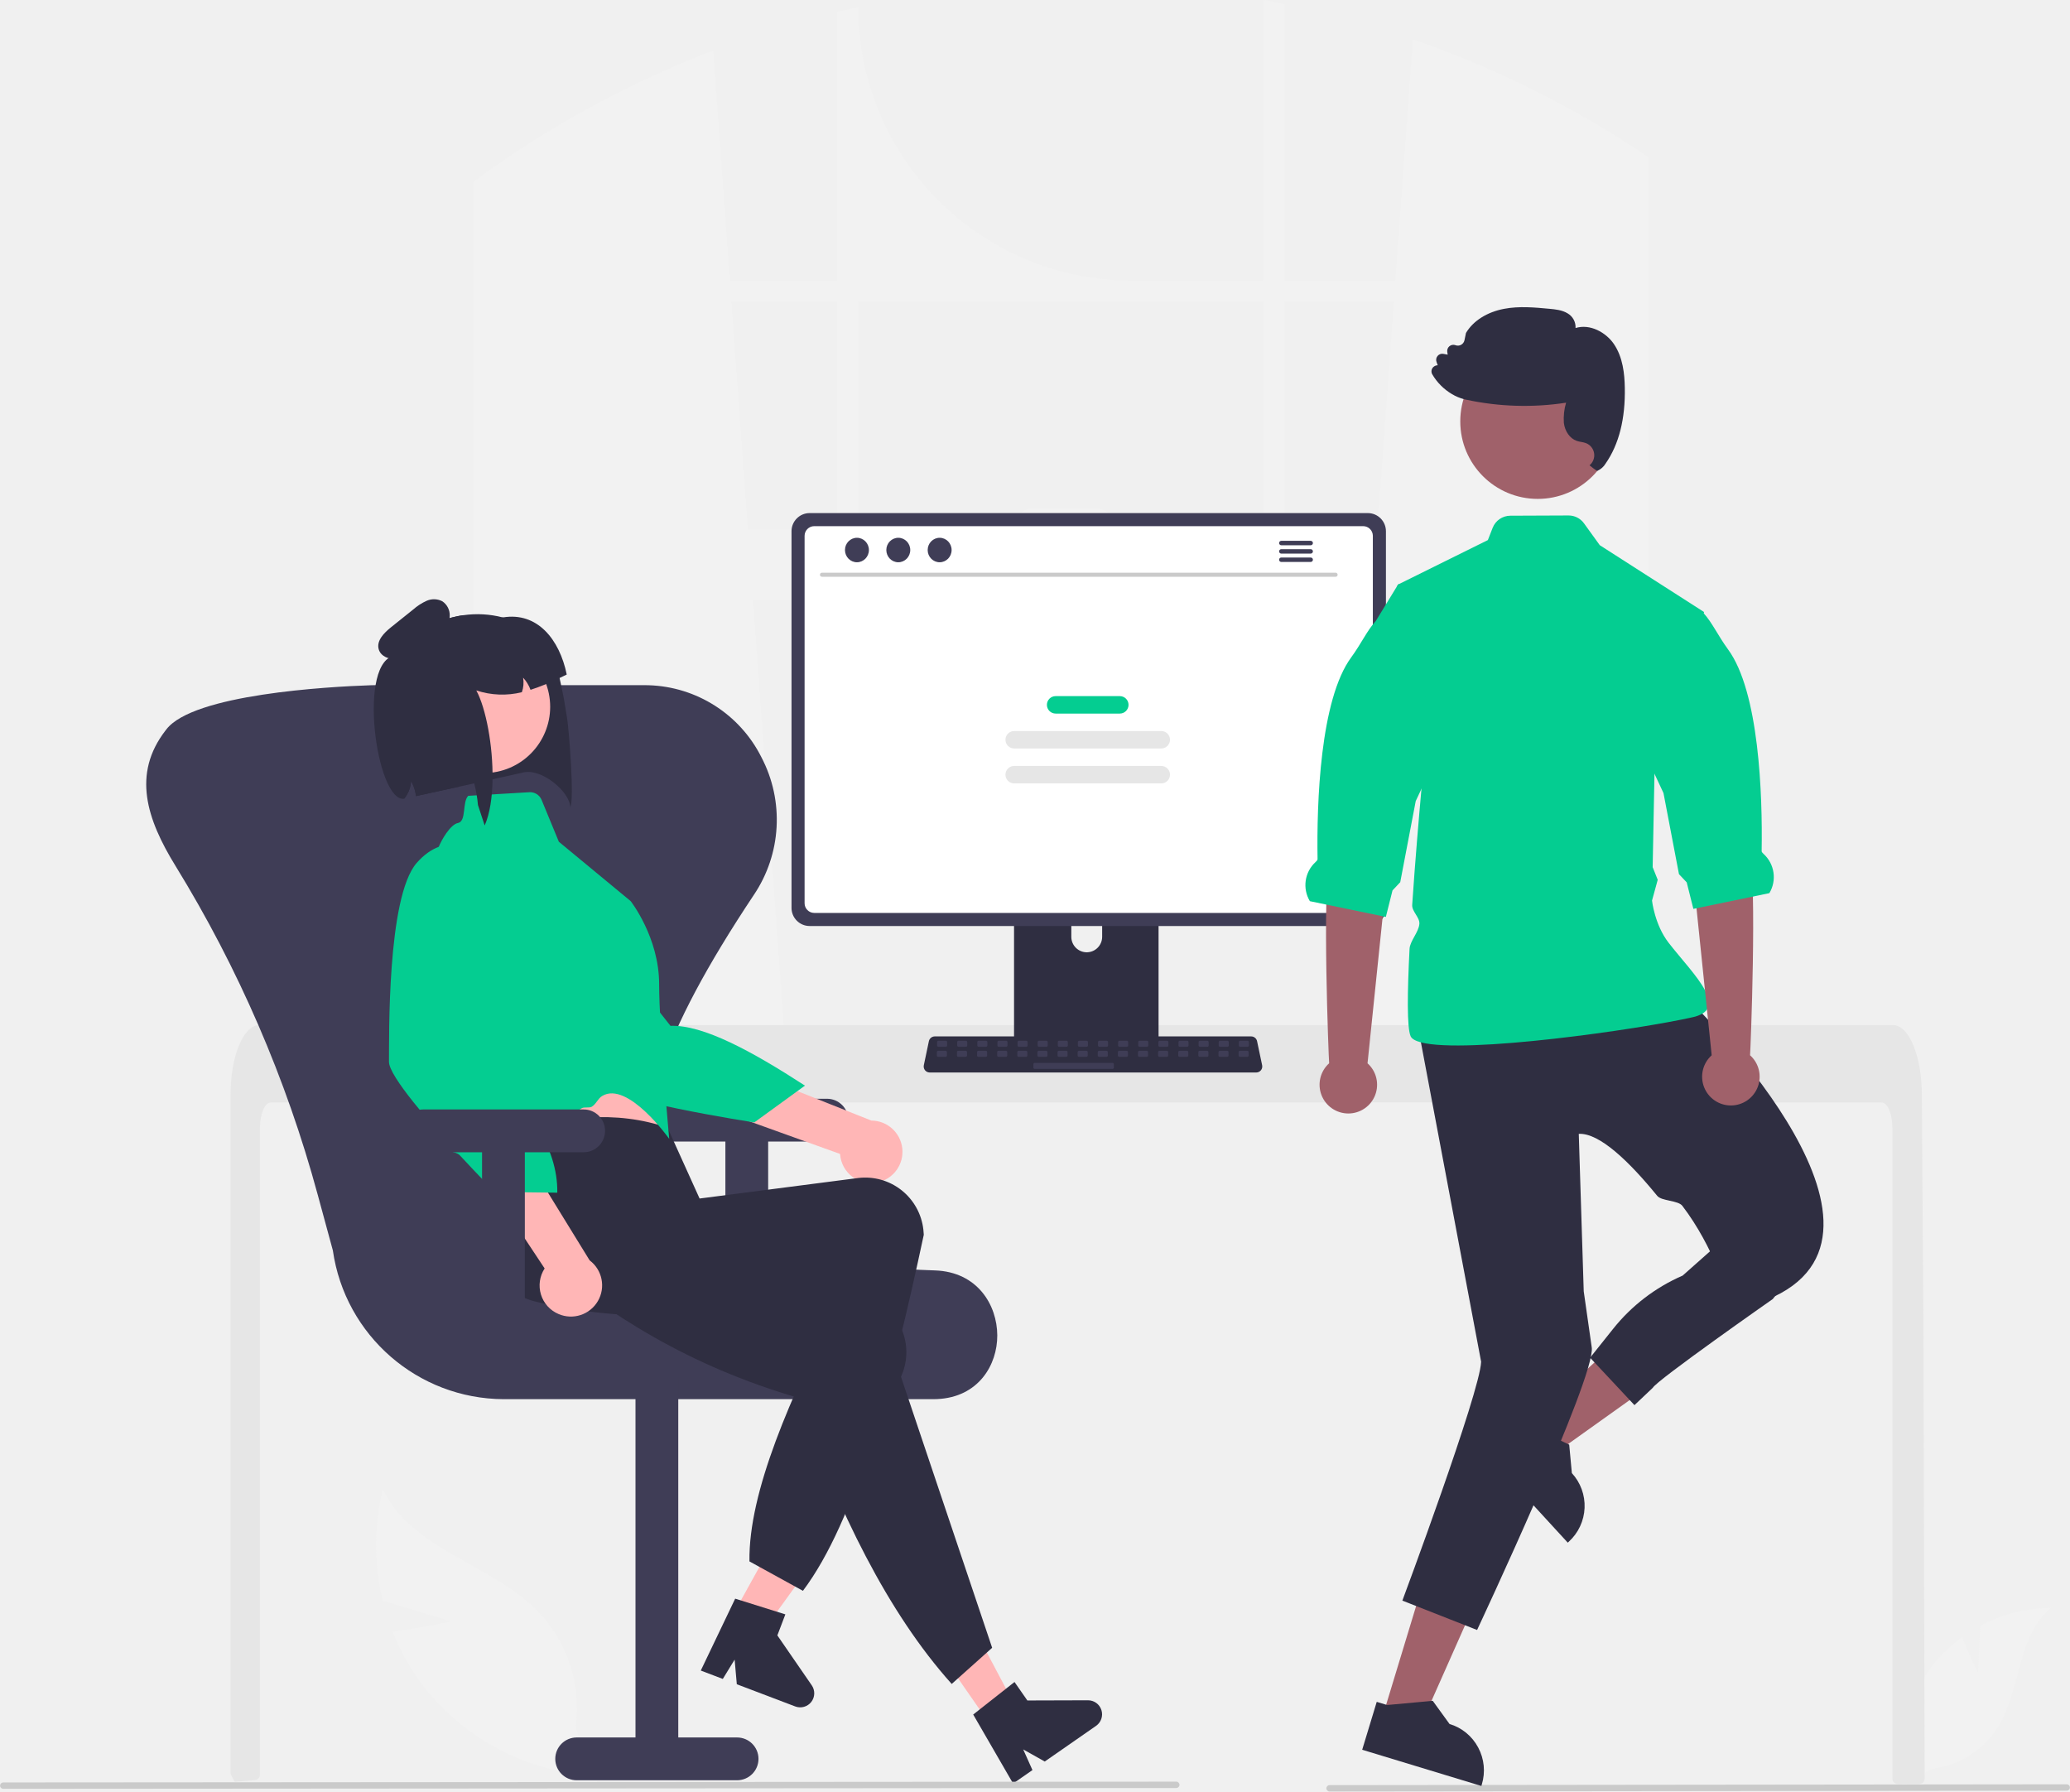
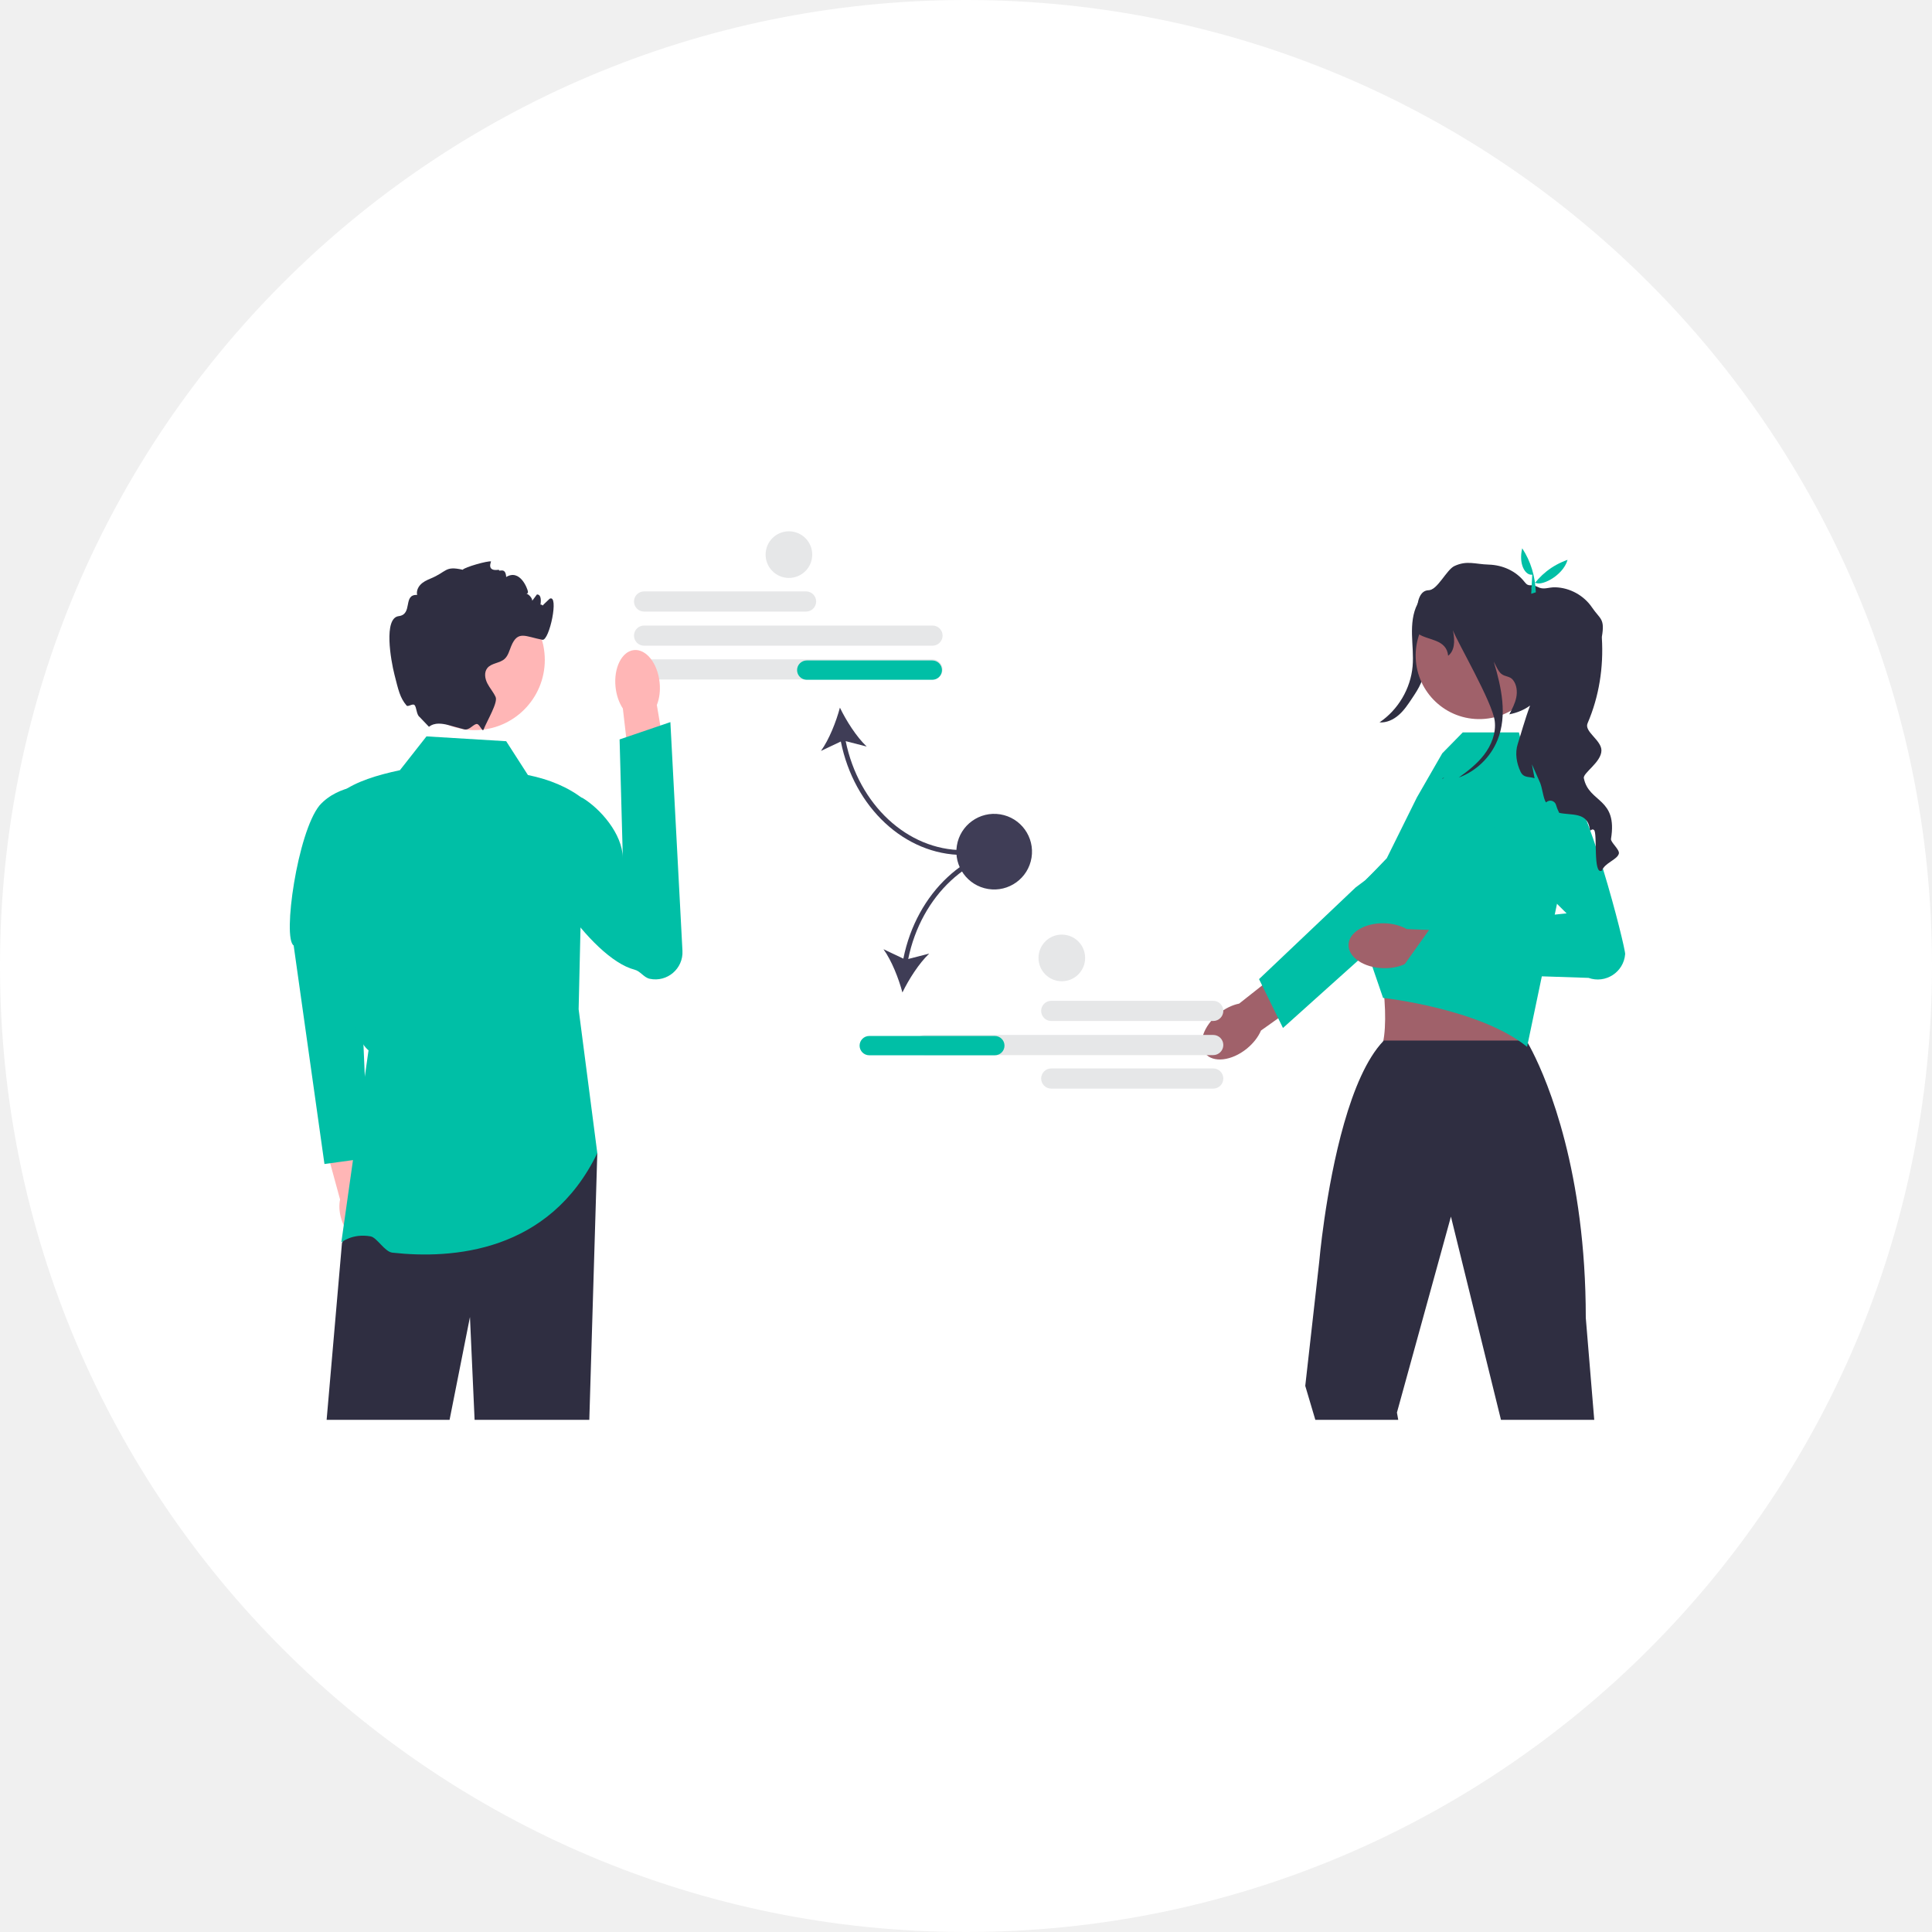
- <svg xmlns="http://www.w3.org/2000/svg" data-name="Layer 1" width="774.131" height="669.898" viewBox="0 0 774.131 669.898">
-   <path d="M824.241,170.371c-.87-.58-1.75-1.13-2.62-1.69a380.241,380.241,0,0,0-80.31-38.93l-6.54,90.22h-41.46v-103.39c-2.61-.54-5.24-1.05-7.87-1.53v104.92H636.171A102.27,102.27,0,0,1,533.901,117.701v-0c-2.64.57-5.26,1.18-7.88,1.83v100.44h-40.13l-6.23-86.03a380.858,380.858,0,0,0-81.94,43.53c-.44.3-.88.61-1.31.91-2.21,1.55-4.39,3.13-6.56,4.73v344.19h118.27l-2.09-28.95-11.5-158.95h231.59l-11.5,158.95-2.09,28.95h116.96v-353.45Q826.881,172.081,824.241,170.371Zm-298.22,142.78h-33.39l-6.17-85.3h39.56Zm159.42,0h-56.08v-1.69a6.18,6.18,0,0,0-6.19-6.18h-24.38a6.178,6.178,0,0,0-6.18,6.18v1.69h-58.71v-85.3h151.54Zm7.87,0v-85.3h40.89l-6.17,85.3Z" transform="translate(-212.9343 -115.0508)" fill="#f2f2f2" />
-   <path d="M952.684,740.6l.782-17.576a56.765,56.765,0,0,1,26.477-6.702c-12.717,10.397-11.127,30.438-19.749,44.419a34.144,34.144,0,0,1-25.038,15.779L924.514,783.035a57.215,57.215,0,0,1,12.06-46.364,55.267,55.267,0,0,1,10.157-9.437C949.279,733.954,952.684,740.6,952.684,740.6Z" transform="translate(-212.9343 -115.0508)" fill="#f2f2f2" />
-   <path d="M381.733,721.34l-25.68-7.775a86.572,86.572,0,0,1,.067-41.654c10.575,22.709,40.792,27.909,58.207,45.916a52.073,52.073,0,0,1,13.888,42.946l5.621,18.181A87.259,87.259,0,0,1,369.859,743.669a84.287,84.287,0,0,1-10.122-18.565C370.629,723.869,381.733,721.34,381.733,721.34Z" transform="translate(-212.9343 -115.0508)" fill="#f2f2f2" />
-   <path d="M932.701,780.161a2.038,2.038,0,0,1-.59,1.42,1.988,1.988,0,0,1-1.41.58h-8.04a1.993,1.993,0,0,1-2-2v-243.14c0-5.36-1.8-9.71-4.01-9.72h-602.49c-2.22.01-4.01,4.36-4.02,9.72v241.65a2.006,2.006,0,0,1-1.81,1.99c-1.62.16-3.24.3-4.85.43-.04,0-.08.01-.12.01-.88.08-1.76.14-2.64.21h-.01c-.46-.83-.9-1.68-1.35-2.53a2.088,2.088,0,0,1-.22-.93v-253.44c0-1.48.06-2.97.16-4.44a56.854,56.854,0,0,1,.75-6.02c1.69-9.29,5.51-15.58,9.85-15.6h611a4.683,4.683,0,0,1,1.84.39,7.174,7.174,0,0,1,2.27,1.59,14.071,14.071,0,0,1,2.23,3.05c2.14,3.77,3.67,9.39,4.21,15.93,0,.06.01.12.01.18.14,1.62.21,3.27.2,4.92l.14,21.43.09,12.78.27,40.1.1,14.24Z" transform="translate(-212.9343 -115.0508)" fill="#e6e6e6" />
-   <path d="M985.875,784.642l-275.75.307a1.191,1.191,0,0,1,0-2.381l275.75-.307a1.191,1.191,0,0,1,0,2.381Z" transform="translate(-212.9343 -115.0508)" fill="#cacaca" />
-   <path d="M643.602,427.312h-48.838a2.606,2.606,0,0,0-2.602,2.609v77.15H646.211v-77.15A2.607,2.607,0,0,0,643.602,427.312Zm-24.255,43.836a5.794,5.794,0,0,1-5.767-5.767v-8.899a5.767,5.767,0,0,1,11.534,0v8.899a5.794,5.794,0,0,1-5.767,5.767Z" transform="translate(-212.9343 -115.0508)" fill="#2f2e41" />
-   <path d="M724.474,306.911H515.71a6.777,6.777,0,0,0-6.766,6.766v140.875a6.773,6.773,0,0,0,6.766,6.766H724.474a6.773,6.773,0,0,0,6.766-6.766v-140.875A6.777,6.777,0,0,0,724.474,306.911Z" transform="translate(-212.9343 -115.0508)" fill="#3f3d56" />
-   <path d="M722.728,311.797H517.45a3.626,3.626,0,0,0-3.619,3.626V452.806a3.625,3.625,0,0,0,3.619,3.619H722.728a3.625,3.625,0,0,0,3.619-3.619V315.423A3.626,3.626,0,0,0,722.728,311.797Z" transform="translate(-212.9343 -115.0508)" fill="#fff" />
-   <path d="M591.995,504.603v7.443a1.458,1.458,0,0,0,1.455,1.455h51.474a1.462,1.462,0,0,0,1.455-1.455V504.603Z" transform="translate(-212.9343 -115.0508)" fill="#3f3d56" />
-   <path d="M682.747,516.091H560.618a2.247,2.247,0,0,1-2.198-2.709l1.895-9a2.256,2.256,0,0,1,2.198-1.784H680.852a2.256,2.256,0,0,1,2.198,1.784l1.895,9a2.247,2.247,0,0,1-2.198,2.709Z" transform="translate(-212.9343 -115.0508)" fill="#2f2e41" />
-   <rect x="350.446" y="389.168" width="3.761" height="2.257" rx="0.488" fill="#3f3d56" />
-   <rect x="357.969" y="389.168" width="3.761" height="2.257" rx="0.488" fill="#3f3d56" />
-   <rect x="365.491" y="389.168" width="3.761" height="2.257" rx="0.488" fill="#3f3d56" />
-   <rect x="373.014" y="389.168" width="3.761" height="2.257" rx="0.488" fill="#3f3d56" />
-   <rect x="380.537" y="389.168" width="3.761" height="2.257" rx="0.488" fill="#3f3d56" />
-   <rect x="388.06" y="389.168" width="3.761" height="2.257" rx="0.488" fill="#3f3d56" />
-   <rect x="395.583" y="389.168" width="3.761" height="2.257" rx="0.488" fill="#3f3d56" />
-   <rect x="403.106" y="389.168" width="3.761" height="2.257" rx="0.488" fill="#3f3d56" />
-   <rect x="410.629" y="389.168" width="3.761" height="2.257" rx="0.488" fill="#3f3d56" />
-   <rect x="418.152" y="389.168" width="3.761" height="2.257" rx="0.488" fill="#3f3d56" />
-   <rect x="425.675" y="389.168" width="3.761" height="2.257" rx="0.488" fill="#3f3d56" />
-   <rect x="433.198" y="389.168" width="3.761" height="2.257" rx="0.488" fill="#3f3d56" />
-   <rect x="440.721" y="389.168" width="3.761" height="2.257" rx="0.488" fill="#3f3d56" />
-   <rect x="448.243" y="389.168" width="3.761" height="2.257" rx="0.488" fill="#3f3d56" />
-   <rect x="455.766" y="389.168" width="3.761" height="2.257" rx="0.488" fill="#3f3d56" />
-   <rect x="463.289" y="389.168" width="3.761" height="2.257" rx="0.488" fill="#3f3d56" />
-   <rect x="350.357" y="392.929" width="3.761" height="2.257" rx="0.488" fill="#3f3d56" />
-   <rect x="357.88" y="392.929" width="3.761" height="2.257" rx="0.488" fill="#3f3d56" />
-   <rect x="365.403" y="392.929" width="3.761" height="2.257" rx="0.488" fill="#3f3d56" />
-   <rect x="372.925" y="392.929" width="3.761" height="2.257" rx="0.488" fill="#3f3d56" />
-   <rect x="380.448" y="392.929" width="3.761" height="2.257" rx="0.488" fill="#3f3d56" />
-   <rect x="387.971" y="392.929" width="3.761" height="2.257" rx="0.488" fill="#3f3d56" />
-   <rect x="395.494" y="392.929" width="3.761" height="2.257" rx="0.488" fill="#3f3d56" />
-   <rect x="403.017" y="392.929" width="3.761" height="2.257" rx="0.488" fill="#3f3d56" />
-   <rect x="410.54" y="392.929" width="3.761" height="2.257" rx="0.488" fill="#3f3d56" />
-   <rect x="418.063" y="392.929" width="3.761" height="2.257" rx="0.488" fill="#3f3d56" />
-   <rect x="425.586" y="392.929" width="3.761" height="2.257" rx="0.488" fill="#3f3d56" />
-   <rect x="433.109" y="392.929" width="3.761" height="2.257" rx="0.488" fill="#3f3d56" />
-   <rect x="440.632" y="392.929" width="3.761" height="2.257" rx="0.488" fill="#3f3d56" />
-   <rect x="448.155" y="392.929" width="3.761" height="2.257" rx="0.488" fill="#3f3d56" />
-   <rect x="455.677" y="392.929" width="3.761" height="2.257" rx="0.488" fill="#3f3d56" />
-   <rect x="463.2" y="392.929" width="3.761" height="2.257" rx="0.488" fill="#3f3d56" />
-   <rect x="386.467" y="397.443" width="30.092" height="2.257" rx="0.488" fill="#3f3d56" />
-   <path d="M712.413,330.726H520.335a.764.764,0,0,1,0-1.528H712.413a.764.764,0,0,1,0,1.528Z" transform="translate(-212.9343 -115.0508)" fill="#cacaca" />
-   <ellipse cx="320.476" cy="205.672" rx="4.476" ry="4.576" fill="#3f3d56" />
-   <ellipse cx="335.94" cy="205.672" rx="4.476" ry="4.576" fill="#3f3d56" />
-   <ellipse cx="351.404" cy="205.672" rx="4.476" ry="4.576" fill="#3f3d56" />
-   <path d="M703.102,317.28H692.117a.832.832,0,0,0,0,1.664h10.985a.832.832,0,0,0,0-1.664Z" transform="translate(-212.9343 -115.0508)" fill="#3f3d56" />
-   <path d="M703.102,320.402H692.117a.832.832,0,0,0,0,1.664h10.985a.832.832,0,0,0,0-1.664Z" transform="translate(-212.9343 -115.0508)" fill="#3f3d56" />
-   <path d="M703.102,323.521H692.117a.832.832,0,0,0,0,1.664h10.985a.832.832,0,0,0,0-1.664Z" transform="translate(-212.9343 -115.0508)" fill="#3f3d56" />
-   <rect x="391.518" y="260.3" width="30.529" height="6.528" rx="3.264" fill="#04cd91" />
-   <rect x="376.013" y="273.356" width="61.539" height="6.528" rx="3.264" fill="#e6e6e6" />
-   <rect x="376.013" y="286.413" width="61.539" height="6.528" rx="3.264" fill="#e6e6e6" />
-   <path d="M522.211,525.911h-60a8,8,0,1,0,0,16h22v62h16v-62h22a8,8,0,1,0,0-16Z" transform="translate(-212.9343 -115.0508)" fill="#3f3d56" />
-   <path d="M561.812,638.248H401.329a64.805,64.805,0,0,1-63.917-55.636l-5.681-20.896a469.077,469.077,0,0,0-53.181-122.903c-10.747-17.454-16.279-34.349-3.715-50.615q.16-.208.316-.41c10.077-13.116,60.234-15.956,76.585-16.508q.969-.033,1.945-.033h99.819q.977,0,1.945.033a48.847,48.847,0,0,1,42.236,26.921,50.331,50.331,0,0,1-2.856,51.53c-35.063,52.671-45.799,85.697-34.808,107.085,10.631,20.688,43.22,31.265,102.559,33.285,15.946.543,23.265,12.96,23.316,24.267.05,11.015-6.986,23.176-22.553,23.848Q562.581,638.248,561.812,638.248Z" transform="translate(-212.9343 -115.0508)" fill="#3f3d56" />
-   <path d="M428.592,780.748h60a8,8,0,0,0,0-16h-22v-135h-16v135h-22a8,8,0,1,0,0,16Z" transform="translate(-212.9343 -115.0508)" fill="#3f3d56" />
-   <path d="M423.8,376.259l1.258,7.643c.595,3.706,2.75,29.886,1.153,33.009-.141-5.831-11-15-18.036-12.907l-11.042,2.453-6.853,1.525-5.578,1.223-16.209,3.541c-.028-.188-.049-.388-.077-.576-.038-.237-.077-.474-.125-.709a14.091,14.091,0,0,0-1.629-4.321,10.78,10.78,0,0,1-1.542,5.082.869.869,0,0,0-.066.126,12.734,12.734,0,0,1-.951,1.338.217.217,0,0,0-.043.039s-3.33-53.09-2.982-53.58c.255-.348.513-.687.782-1.017.267-.34.527-.669.806-1.002a.435.435,0,0,0,.09-.11,35.997,35.997,0,0,1,2.479-2.651c.256-.246.521-.495.787-.743a36.942,36.942,0,0,1,14.178-8.178c.595-.183,1.214-.351,1.843-.52.621-.158,1.254-.308,1.891-.438l.216-.044c.304-.062.619-.116.925-.169.384-.068.77-.127,1.148-.174a37.237,37.237,0,0,1,14.714.827c.01-.002.012.008.022.006a37.943,37.943,0,0,1,11.276,5.022c5.983,3.951,8.313,10.395,9.967,17.63C422.778,371.068,423.267,373.653,423.8,376.259Z" transform="translate(-212.9343 -115.0508)" fill="#2f2e41" />
-   <polygon points="269.963 611.271 280.299 616.886 307.661 579.054 292.405 570.768 269.963 611.271" fill="#ffb6b6" />
-   <path d="M487.873,712.842l18.764,5.876-2.987,7.861L516.517,745.253a5.253,5.253,0,0,1-6.191,7.891l-21.844-8.299-.811-9.206-4.424,7.217-8.236-3.129Z" transform="translate(-212.9343 -115.0508)" fill="#2f2e41" />
-   <path d="M541.444,557.111a11.614,11.614,0,0,1-14.34-10.562l-88.161-31.716,16.18-14.08,83.678,33.317a11.677,11.677,0,0,1,2.644,23.041Z" transform="translate(-212.9343 -115.0508)" fill="#ffb6b6" />
-   <path d="M414.314,436.26s-14.848.327-16.169,17.279,31.079,58.882,36.099,65.796,60.777,15.425,60.777,15.425l18.954-13.76c-19.916-12.905-38.092-22.8-50.29-22.355Z" transform="translate(-212.9343 -115.0508)" fill="#04cd91" />
-   <path d="M396.104,511.058l3.618,15.546s.036,14.335,2.574,16.978c2.521,2.631,57.955-2.651,57.955-2.651s-5.877-23.1-5.799-40.578Z" transform="translate(-212.9343 -115.0508)" fill="#ffb6b6" />
-   <path d="M513.211,709.911l-20-11c-.38-26.025,15.273-61.243,33.84-98.132-41.523,7.141-80.696,9.429-114.579.79a21.901,21.901,0,0,1-15.663-26.458q.198-.822.458-1.627c4.055-12.372-5.038-20.128,3.326-33.736,21.996-7.512,42.892-9.634,62-3L474.564,563.219l59.343-7.679a21.882,21.882,0,0,1,24.344,19.294q.12.966.156,1.94C546.407,633.027,532.953,683.642,513.211,709.911Z" transform="translate(-212.9343 -115.0508)" fill="#2f2e41" />
-   <circle cx="393.879" cy="379.329" r="24.805" transform="translate(-280.9813 -28.39138) rotate(-11.5642)" fill="#ffb6b6" />
-   <path d="M388.048,412.635l22.861-1.35a4.641,4.641,0,0,1,4.564,2.863l6.46,15.662,26.85,22.192s10.631,13.528,10.655,30.999,3.772,57.91,3.772,57.91-15.515-21.839-25.091-16.03c-1.629.988-2.202,3.009-3.909,4.03-.851.509-2.818.014-3.677.525-13.196,7.833-26.958,15.486-28.244,14.145-2.525-2.635-5.587-16.098-5.587-16.098l-20.926-76.887a28.477,28.477,0,0,1,4.049-23.962c1.462-2.058,2.994-3.59,4.417-3.843C387.439,422.11,385.739,414.947,388.048,412.635Z" transform="translate(-212.9343 -115.0508)" fill="#04cd91" />
-   <polygon points="369.583 643.84 379.233 637.131 357.372 595.887 343.13 605.789 369.583 643.84" fill="#ffb6b6" />
-   <path d="M583.976,731.217l-15.124,13.518C544.805,717.939,526.625,680.359,511.219,637.682c-40.366-11.822-70.807-30.888-97.382-53.526-9.015-7.628-15.774-17.429-8.085-26.721q.539-.652,1.126-1.26c9.078-9.33,32.101-7.552,45.585-16.1l30.121,32.196-1.895,8.632,56.577,19.165a21.852,21.852,0,0,1,13.336,28.017q-.318.92-.714,1.811Z" transform="translate(-212.9343 -115.0508)" fill="#2f2e41" />
-   <path d="M576.891,756.171l15.447-12.165,4.8,6.905,22.678-.069a5.253,5.253,0,0,1,3.015,9.566L603.644,773.745l-8.055-4.531,3.457,7.728-7.234,5.029Z" transform="translate(-212.9343 -115.0508)" fill="#2f2e41" />
-   <path d="M421.806,606.403a11.614,11.614,0,0,1-5.19-17.036l-51.754-78.102,21.386-1.626,47.202,76.707a11.677,11.677,0,0,1-11.644,20.057Z" transform="translate(-212.9343 -115.0508)" fill="#ffb6b6" />
-   <path d="M392.049,433.541s-12.103-8.608-23.289,4.198-10.252,65.787-10.357,74.331c-.033,2.675,3.83,8.448,9.153,15.117,2.39,2.994,5.073,6.168,7.831,9.323,1.596,1.826.221,5.626,1.823,7.401,1.593,1.765,6.164,1.505,7.68,3.143,7.194,7.775,13.039,13.694,13.039,13.694l23.42.288c.264-17.41-11.659-32.951-26.976-47.97Z" transform="translate(-212.9343 -115.0508)" fill="#04cd91" />
-   <path d="M424.882,367.279c-.918.453-1.808.891-2.683,1.304a83.139,83.139,0,0,1-10.855,4.416,13.666,13.666,0,0,0-2.778-4.545,10.86,10.86,0,0,1-.46,5.433,30.703,30.703,0,0,1-17.038-.658c3.599,6.664,6.258,20.706,6.064,33.229-.084,6.621-.981,12.817-2.938,17.269l-2.515-7.651a47.657,47.657,0,0,0-1.401-8.093c-1.686-7.443-3.261-2.466-5.578,1.223l-16.209,3.541c-.028-.188-.049-.388-.077-.576-.038-.237-.077-.474-.125-.709a14.091,14.091,0,0,0-1.629-4.321,10.78,10.78,0,0,1-1.542,5.082.869.869,0,0,0-.066.126,12.734,12.734,0,0,1-.951,1.338.217.217,0,0,0-.043.039c-10.465,1.4-17.801-52.566-2.98-53.57.431-.029.513-.687.78-1.027.267-.34.527-.669.806-1.002a.435.435,0,0,0,.09-.11c.792-.917,1.612-1.8,2.479-2.651.256-.246.521-.495.787-.743a37.497,37.497,0,0,1,14.18-8.168c.595-.183,1.212-.36,1.841-.53.621-.158,1.254-.308,1.891-.438l.216-.044c.304-.062.619-.116.925-.169.384-.068.77-.127,1.148-.174a9.393,9.393,0,0,1,3.532,3.095l10.355-2.119q.412-.084.829-.139l.02-.004C413.885,343.767,422.197,354.161,424.882,367.279Z" transform="translate(-212.9343 -115.0508)" fill="#2f2e41" />
-   <path d="M368.442,357.738c-2.217,1.6-4.55,3.249-7.256,3.646s-5.873-.911-6.622-3.541c-.916-3.216,1.988-6.144,4.598-8.234l8.276-6.627a20.011,20.011,0,0,1,5.074-3.281,6.762,6.762,0,0,1,5.854.196,6.287,6.287,0,0,1,2.763,5.474,11.687,11.687,0,0,1-2.05,5.996,21.089,21.089,0,0,1-13.691,9.307" transform="translate(-212.9343 -115.0508)" fill="#2f2e41" />
-   <path d="M431.211,529.911h-60a8,8,0,1,0,0,16h22v62h16v-62h22a8,8,0,0,0,0-16Z" transform="translate(-212.9343 -115.0508)" fill="#3f3d56" />
-   <path d="M652.875,783.642l-438.75.307a1.191,1.191,0,0,1,0-2.381l438.75-.307a1.191,1.191,0,0,1,0,2.381Z" transform="translate(-212.9343 -115.0508)" fill="#cacaca" />
-   <polygon points="567.621 535.776 577.388 546.42 623.092 513.812 608.676 498.102 567.621 535.776" fill="#a0616a" />
-   <path d="M800.771,665.891v-.01l-.99-10.63-.45-.21-2.63-1.25-12.41-5.87-.26-.28-2.49-2.72-13.79,12.66,18.68,20.36,12.81,13.96.43-.4a18.112,18.112,0,0,0,1.1-25.61Z" transform="translate(-212.9343 -115.0508)" fill="#2f2e41" />
-   <polygon points="517.018 641.96 530.84 646.159 553.614 594.841 533.213 588.644 517.018 641.96" fill="#a0616a" />
-   <path d="M765.741,768.501a17.957,17.957,0,0,0-10.72-8.8l-6.27-8.65-.49.04-16.57,1.52-.37-.11-3.52-1.07-5.44,17.91,44.57,13.54.17-.57A18.053,18.053,0,0,0,765.741,768.501Z" transform="translate(-212.9343 -115.0508)" fill="#2f2e41" />
-   <path id="b2eb929e-713e-4b71-a146-193a455bcc79-1024" data-name="Path 17" d="M843.932,488.318s88.251,85.207,32.46,111.582H859.148s-5.182-18.41-17.045-33.935c-1.629-2.132-7.733-1.699-9.428-3.777-10.349-12.687-21.569-23.583-29.318-23.15l1.854,58.873,3,21c1.575,10.856-42.882,105.643-42.882,105.643l-27.943-10.982s29.113-78.071,29.454-89.326L743.509,500.491Z" transform="translate(-212.9343 -115.0508)" fill="#2f2e41" />
-   <path d="M851.291,492.521a5.258,5.258,0,0,1-1.72,1.56,12.151,12.151,0,0,1-3.61,1.34c-19.87,4.51-84.78,13.86-101.63,9.4-2.07-.54-3.42-1.3-3.86-2.3-1.41-3.16-1.23-16.51-.4-32.63.15-3.02,3.48-6.29,3.68-9.45.14-2.37-2.85-4.6-2.69-7.01,1.1-16.3,2.52-32.91,3.47-43.41.6-6.75,1.01-10.97,1.01-10.97l-10.25-64.63.48-.79.54-.27,33.05-16.36,1.8-4.6a7.118,7.118,0,0,1,6.59-4.51l21.77-.09a7.095,7.095,0,0,1,5.79,2.94l5.9,8.17,39,25-.15.46-18.3,55.69-.09,4.34v.01l-.68,34.9,1.89,4.73-2.13,7.76s.98,9.07,6.23,15.81c4.76,6.12,10.82,12.5,13.56,17.68v.01C852.061,488.161,852.571,490.641,851.291,492.521Z" transform="translate(-212.9343 -115.0508)" fill="#04cd91" />
-   <path id="e9cec503-1de8-4692-84d1-4d2e854ea0bd-1025" data-name="Path 18" d="M880.629,594.839l-4.717,5.96s-43.383,30.352-44.873,33.188l-6.856,6.488-16.59-17.733,8.627-10.813a67.724,67.724,0,0,1,25.979-19.89h0l13.222-11.73Z" transform="translate(-212.9343 -115.0508)" fill="#2f2e41" />
-   <path d="M853.063,509.651,845.163,433.181,843.078,401.708l22.113-3.998s-.876,22.504,2.021,35.201c2.859,12.529.379,75.062.203,76.734a10.758,10.758,0,1,1-14.35.007Z" transform="translate(-212.9343 -115.0508)" fill="#a0616a" />
-   <path d="M874.633,449.028l-28.422,5.883-2.485-9.908-2.897-3.074-5.789-30.323-8.305-17.763,2.159-60.744,21.094,11.187.026.02c3.226,3.502,5.45,8.515,9.147,13.544,11.65,15.849,12.942,54.36,12.589,75.454-.006.346.342.712.761,1.096a11.695,11.695,0,0,1,2.123,14.626Z" transform="translate(-212.9343 -115.0508)" fill="#04cd91" />
-   <path d="M724.359,512.651l7.9-76.47,2.085-31.473-22.113-3.998s.876,22.504-2.021,35.201c-2.859,12.529-.379,75.062-.203,76.734a10.758,10.758,0,1,0,14.35.007Z" transform="translate(-212.9343 -115.0508)" fill="#a0616a" />
-   <path d="M750.691,396.841l-6.16,13.18-2.15,4.59-5.79,30.32-2.89,3.07-2.49,9.91-1.17-.24-21.1-4.37-6.15-1.27a11.691,11.691,0,0,1,2.12-14.63c.42-.38.77-.75.76-1.1-.35-21.09.94-59.6,12.59-75.45,3.7-5.03,5.92-10.04,9.15-13.54.01-.01.01-.02.02-.02l7.86-12.87.48-.79.54-.27Z" transform="translate(-212.9343 -115.0508)" fill="#04cd91" />
-   <circle id="e944ea38-edcc-43c9-bf24-dbaf21228ba4" data-name="Ellipse 5" cx="575.073" cy="157.587" r="28.966" fill="#a0616a" />
-   <path d="M820.571,259.931c-.1-4.94-.66-11.26-4.12-16.3-2.92-4.24-8.81-7.6-14.3-5.92a5.946,5.946,0,0,0-2.96-5.48c-2.08-1.27-4.58-1.5-6.79-1.71-5.57-.52-11.34-1.06-16.98.01-6.33,1.2-11.51,4.46-14.2,8.95l-.06.14-.55,2.66a2.525,2.525,0,0,1-1.25,1.7,2.481,2.481,0,0,1-2.11.15,2.29,2.29,0,0,0-3.07,2.48l.15,1.06-1.59-.3a2.284,2.284,0,0,0-2.57,3.05l.44,1.21a2.448,2.448,0,0,0-1.75.77,2.237,2.237,0,0,0-.3,2.62,20.812,20.812,0,0,0,7.34,7.38,17.303,17.303,0,0,0,4.37,1.87q.48.135.99.24a103.062,103.062,0,0,0,37.35,1.12,21.157,21.157,0,0,0-.83,7.56c.4,3.19,2.27,5.82,4.77,6.7a10.001,10.001,0,0,0,1.74.42,10.734,10.734,0,0,1,1.67.41,4.863,4.863,0,0,1,1.42,8.32s2.62,2.17,2.95,2.06a6.733,6.733,0,0,0,3.08-2.74C818.401,281.181,820.811,271.621,820.571,259.931Z" transform="translate(-212.9343 -115.0508)" fill="#2f2e41" />
+ <svg xmlns="http://www.w3.org/2000/svg" width="80" height="80" viewBox="0 0 80 80" fill="none">
+   <circle cx="40" cy="40" r="40" fill="white" />
+   <g clip-path="url(#clip0_160_1240)">
+     <path d="M33.378 25.324H26.669C26.439 25.324 26.252 25.137 26.252 24.907C26.252 24.676 26.439 24.489 26.669 24.489H33.378C33.608 24.489 33.795 24.676 33.795 24.907C33.795 25.137 33.608 25.324 33.378 25.324Z" fill="#E6E7E8" />
+     <path d="M38.613 26.737H26.669C26.439 26.737 26.252 26.549 26.252 26.319C26.252 26.089 26.439 25.902 26.669 25.902H38.613C38.843 25.902 39.031 26.089 39.031 26.319C39.031 26.549 38.843 26.737 38.613 26.737Z" fill="#E6E7E8" />
+     <path d="M38.613 28.137H26.669C26.439 28.137 26.252 27.949 26.252 27.719C26.252 27.489 26.439 27.302 26.669 27.302H38.613C38.843 27.302 39.031 27.489 39.031 27.719C39.031 27.949 38.843 28.137 38.613 28.137Z" fill="#E6E7E8" />
+     <path d="M39.879 35.402V35.202C37.57 35.202 35.554 33.316 35.018 30.689L35.888 30.913C35.467 30.515 35.042 29.847 34.779 29.302C34.623 29.887 34.332 30.623 33.994 31.094L34.817 30.704C35.365 33.437 37.467 35.402 39.879 35.402Z" fill="#3F3D56" />
+     <path d="M39.005 27.748C39.005 27.968 38.826 28.148 38.605 28.148H33.405C33.185 28.148 33.005 27.968 33.005 27.748C33.005 27.527 33.185 27.348 33.405 27.348H38.605C38.826 27.348 39.005 27.527 39.005 27.748Z" fill="#00BFA6" />
+     <path d="M15.59 50.03C15.511 49.754 15.376 49.519 15.214 49.351L14.628 46.678L13.35 46.991L14.082 49.669C14.034 49.896 14.044 50.166 14.123 50.442C14.304 51.072 14.779 51.49 15.184 51.376C15.589 51.262 15.771 50.66 15.59 50.03Z" fill="#FFB6B6" />
+     <path d="M15.414 32.496C15.414 32.496 14.033 32.448 13.233 33.348C12.316 34.468 11.69 38.855 12.16 39.15L13.435 48.199L15.252 47.949L14.785 37.092L15.414 32.496Z" fill="#00BFA6" />
+     <path d="M24.733 47.748L24.402 58.792H19.652L19.46 54.535L18.616 58.792H13.525L14.16 51.474L14.816 49.935L15.26 48.892L24.733 47.748Z" fill="#2F2E41" />
+     <path d="M20.96 30.692L17.66 30.492L16.56 31.892C15.61 32.095 14.752 32.358 14.16 32.792C14.302 36.984 13.991 42.436 15.26 43.492L14.133 51.448C14.133 51.448 14.588 51.059 15.347 51.196C15.609 51.243 15.926 51.834 16.248 51.87C18.725 52.145 22.742 51.862 24.733 47.748L23.96 41.792L24.16 33.092C23.535 32.597 22.758 32.276 21.86 32.092L20.96 30.692Z" fill="#00BFA6" />
+     <path d="M27.313 28.258C27.349 28.605 27.304 28.931 27.199 29.192L27.749 32.473L26.18 32.689L25.791 29.337C25.635 29.103 25.524 28.793 25.488 28.446C25.406 27.654 25.749 26.97 26.253 26.918C26.757 26.866 27.232 27.466 27.313 28.258Z" fill="#FFB6B6" />
+     <path d="M22.097 33.342C21.933 33.585 21.979 33.857 21.939 34.185C21.773 35.574 24.436 39.681 26.278 40.153C26.52 40.215 26.658 40.476 26.902 40.529C27.625 40.684 28.298 40.11 28.259 39.372L27.759 29.901L25.656 30.618L25.79 35.535C25.777 34.517 24.842 33.479 24.133 33.048C24.133 33.048 22.698 32.456 22.097 33.342Z" fill="#00BFA6" />
+     <path d="M19.653 30.233C21.258 30.233 22.559 28.931 22.559 27.326C22.559 25.721 21.258 24.419 19.653 24.419C18.047 24.419 16.746 25.721 16.746 27.326C16.746 28.931 18.047 30.233 19.653 30.233Z" fill="#FFB6B6" />
+     <path d="M22.36 25.192C22.335 25.198 22.743 24.8 22.76 24.792C23.16 24.592 22.749 26.547 22.46 26.492C21.749 26.357 21.442 26.089 21.166 26.758C21.089 26.944 21.041 27.154 20.891 27.287C20.685 27.468 20.343 27.453 20.175 27.669C20.04 27.843 20.079 28.099 20.179 28.295C20.279 28.492 20.431 28.659 20.522 28.86C20.624 29.086 20.189 29.805 20.023 30.209V30.21L20.022 30.212C19.978 30.318 19.873 30.013 19.763 29.982C19.63 29.946 19.435 30.259 19.224 30.202C19.223 30.202 19.222 30.201 19.221 30.201C19.02 30.145 18.796 30.085 18.574 30.025H18.573C17.948 29.855 17.79 30.099 17.76 30.092L17.372 29.686C17.239 29.589 17.254 29.276 17.16 29.192C17.084 29.123 16.892 29.282 16.836 29.216C16.559 28.892 16.495 28.568 16.332 27.928C16.183 27.343 15.874 25.592 16.509 25.513C17.108 25.438 16.67 24.604 17.273 24.635C17.237 24.483 17.304 24.32 17.413 24.208C17.521 24.095 17.665 24.025 17.81 23.965C18.525 23.673 18.406 23.422 19.16 23.592C19.235 23.487 20.197 23.213 20.333 23.248C20.343 23.25 20.123 23.677 20.66 23.592C20.64 23.715 20.933 23.448 20.96 23.892C21.533 23.548 21.841 24.371 21.86 24.492C21.885 24.643 21.657 24.566 21.809 24.589C21.899 24.603 22.053 24.786 22.038 24.877C22.103 24.789 22.168 24.702 22.234 24.614C22.246 24.615 22.257 24.617 22.269 24.619C22.573 24.677 22.225 25.671 22.237 25.361C22.26 24.792 22.663 25.125 22.36 25.192Z" fill="#2F2E41" />
+     <path d="M59.437 24.596C59.33 25.479 59.212 26.36 59.085 27.24C59.033 27.598 58.979 27.96 58.835 28.291C58.737 28.517 58.599 28.724 58.462 28.929C58.301 29.171 58.137 29.417 57.917 29.608C57.698 29.8 57.413 29.934 57.122 29.912C57.893 29.393 58.411 28.516 58.493 27.59C58.531 27.155 58.478 26.718 58.468 26.282C58.458 25.845 58.495 25.393 58.696 25.006C58.897 24.618 59.295 24.308 59.732 24.319L59.437 24.596Z" fill="#2F2E41" />
+     <path d="M51.627 43.423C51 43.932 50.229 44.02 49.905 43.621C49.582 43.222 49.828 42.487 50.455 41.978C50.729 41.755 51.031 41.613 51.311 41.557L53.995 39.436L54.964 40.716L52.215 42.672C52.103 42.934 51.901 43.2 51.627 43.423Z" fill="#A0616A" />
+     <path d="M52.134 40.543L56.133 36.748L56.533 36.448C56.533 36.448 58.829 34.211 59.423 34.16C59.675 34.139 59.927 34.201 60.139 34.339C60.482 34.561 60.659 34.927 60.659 35.296C60.659 35.604 60.535 35.913 60.281 36.141L56.62 39.428L55.062 40.826L53.125 42.566L52.928 42.165L52.262 40.805L52.134 40.543Z" fill="#00BFA6" />
+     <path d="M60.685 37.975L56.681 39.201C57.351 39.39 57.632 43.475 57.008 43.602C57.008 43.602 63.645 44.074 63.282 43.602C62.841 43.026 63.433 39.203 63.715 39.201L60.685 37.975Z" fill="#A0616A" />
+     <path d="M66.014 58.792L65.664 54.568C65.664 53.057 65.566 51.692 65.409 50.475C64.78 45.59 63.203 43.086 63.203 43.086H57.303C57.295 43.095 57.287 43.102 57.279 43.111L57.278 43.112C55.886 44.575 55.162 48.254 54.84 50.475C54.687 51.532 54.625 52.259 54.625 52.259L54.048 57.387L54.465 58.792H57.898L57.844 58.491L60.053 50.475L60.08 50.377L60.104 50.475L62.152 58.792L66.014 58.792Z" fill="#2F2E41" />
+     <path d="M57.423 35.538L58.67 33.021L59.721 31.193L60.57 30.327H62.895L63.112 31.193L64.41 31.914L64.87 35.522L63.233 43.348C61.285 41.761 57.27 41.321 57.27 41.321L56.62 39.428L56.19 37.148L56.138 36.875L57.423 35.538Z" fill="#00BFA6" />
+     <path d="M57.274 40.09C56.467 40.068 55.825 39.633 55.839 39.119C55.854 38.606 56.52 38.208 57.327 38.231C57.68 38.241 58.002 38.33 58.251 38.47L61.669 38.61L61.569 40.212L58.21 39.904C57.953 40.03 57.627 40.101 57.274 40.09Z" fill="#A0616A" />
+     <path d="M61.646 34.62L64.87 37.821L59.253 38.396L57.948 40.232L65.777 40.492C66.483 40.744 67.236 40.255 67.294 39.508C67.314 39.255 65.705 32.851 64.731 32.256C63.59 31.559 61.646 34.62 61.646 34.62Z" fill="#00BFA6" />
+     <path d="M63.886 27.186C63.909 25.732 62.749 24.534 61.295 24.51C59.841 24.487 58.643 25.647 58.62 27.101C58.596 28.555 59.756 29.753 61.21 29.776C62.664 29.8 63.862 28.64 63.886 27.186Z" fill="#A0616A" />
+     <path d="M67.033 35.348C66.967 35.598 66.453 35.727 66.333 36.048C65.951 36.266 66.158 34.485 66.004 34.368C65.885 34.279 65.853 34.494 65.826 34.309C65.724 33.615 65.057 33.77 64.563 33.658C64.507 33.549 64.464 33.443 64.436 33.34C64.386 33.154 64.158 33.089 64.023 33.226C63.962 33.172 63.918 32.981 63.875 32.79C63.844 32.651 63.813 32.512 63.777 32.424L63.433 31.648L63.544 32.226C63.319 32.145 63.092 32.229 62.961 31.951C62.793 31.594 62.726 31.176 62.848 30.801C62.959 30.461 63.146 29.78 63.357 29.216C63.118 29.389 62.831 29.515 62.498 29.578C62.616 29.354 62.736 29.126 62.786 28.877C62.835 28.628 62.805 28.351 62.647 28.153C62.517 27.99 62.325 28.031 62.163 27.9C62.037 27.798 61.928 27.537 61.852 27.394C62.176 28.471 62.421 29.615 62.009 30.643C61.724 31.355 61.124 31.934 60.404 32.197C60.787 31.923 61.161 31.631 61.448 31.259C61.755 30.86 61.955 30.356 61.894 29.856C61.798 29.071 60.342 26.588 60.163 26.1C60.261 26.577 60.223 26.949 59.965 27.154C59.898 26.462 59.144 26.525 58.733 26.248C58.733 26.248 58.415 24.451 59.161 24.44C59.521 24.435 59.898 23.589 60.225 23.438C60.747 23.197 61.067 23.361 61.646 23.379C62.224 23.396 62.779 23.645 63.132 24.102C63.317 24.341 63.385 24.151 63.663 24.3C63.927 24.441 64.105 24.31 64.404 24.319C65.003 24.335 65.584 24.655 65.92 25.15C66.256 25.646 66.463 25.6 66.33 26.367C66.328 26.376 66.328 26.394 66.33 26.421C66.403 27.629 66.216 28.84 65.737 29.952C65.589 30.294 66.313 30.647 66.312 31.074C66.311 31.57 65.512 32.022 65.586 32.234C65.798 33.255 66.989 33.028 66.708 34.737C66.685 34.876 67.077 35.181 67.033 35.348Z" fill="#2F2E41" />
+     <path d="M59.738 32.221C59.76 32.214 59.782 32.206 59.804 32.197C59.776 32.217 59.749 32.236 59.721 32.256L59.738 32.221Z" fill="#2F2E41" />
+     <path d="M63.447 23.796C63.161 23.839 62.87 23.363 63.032 22.704C63.387 23.246 63.568 23.856 63.596 24.526L63.405 24.586L63.447 23.796Z" fill="#00BFA6" />
+     <path d="M64.91 23.181C64.715 23.873 63.722 24.337 63.547 24.096L63.527 24.509L63.404 24.351C63.76 23.822 64.246 23.416 64.91 23.181Z" fill="#00BFA6" />
+     <path d="M43.112 41.859C43.112 41.629 43.299 41.442 43.529 41.442H50.238C50.468 41.442 50.655 41.629 50.655 41.859C50.655 42.09 50.468 42.277 50.238 42.277H43.529C43.299 42.277 43.112 42.09 43.112 41.859Z" fill="#E6E7E8" />
+     <path d="M43.112 44.659C43.112 44.429 43.299 44.242 43.529 44.242H50.238C50.468 44.242 50.655 44.429 50.655 44.659C50.655 44.889 50.468 45.077 50.238 45.077H43.529C43.299 45.077 43.112 44.889 43.112 44.659Z" fill="#E6E7E8" />
+     <path d="M38.294 43.69C38.064 43.69 37.877 43.502 37.877 43.272C37.877 43.042 38.064 42.855 38.294 42.855H50.238C50.468 42.855 50.655 43.042 50.655 43.272C50.655 43.502 50.468 43.69 50.238 43.69H38.294Z" fill="#E6E7E8" />
+     <path d="M37.406 39.695L36.583 39.305C36.921 39.776 37.212 40.512 37.367 41.097C37.631 40.552 38.056 39.885 38.477 39.486L37.607 39.71C38.143 37.083 40.159 35.197 42.467 35.197V34.997C40.056 34.997 37.953 36.962 37.406 39.695Z" fill="#3F3D56" />
+     <path d="M41.194 43.697H35.994C35.773 43.697 35.594 43.518 35.594 43.297C35.594 43.077 35.773 42.897 35.994 42.897H41.194C41.415 42.897 41.594 43.077 41.594 43.297C41.594 43.518 41.415 43.697 41.194 43.697Z" fill="#00BFA6" />
+     <path d="M42.713 35.517C42.851 34.663 42.272 33.859 41.418 33.72C40.565 33.582 39.76 34.161 39.622 35.015C39.483 35.868 40.063 36.673 40.916 36.811C41.77 36.95 42.574 36.37 42.713 35.517Z" fill="#3F3D56" />
+     <path d="M32.667 23.931C33.201 23.931 33.633 23.499 33.633 22.966C33.633 22.432 33.201 22 32.667 22C32.134 22 31.702 22.432 31.702 22.966C31.702 23.499 32.134 23.931 32.667 23.931Z" fill="#E6E7E8" />
+     <path d="M43.967 40.632C44.501 40.632 44.933 40.199 44.933 39.666C44.933 39.132 44.501 38.7 43.967 38.7C43.434 38.7 43.002 39.132 43.002 39.666C43.002 40.199 43.434 40.632 43.967 40.632Z" fill="#E6E7E8" />
+   </g>
+   <defs>
+     <clipPath id="clip0_160_1240">
+       <rect width="55.294" height="36.792" fill="white" transform="translate(12 22)" />
+     </clipPath>
+   </defs>
</svg>
